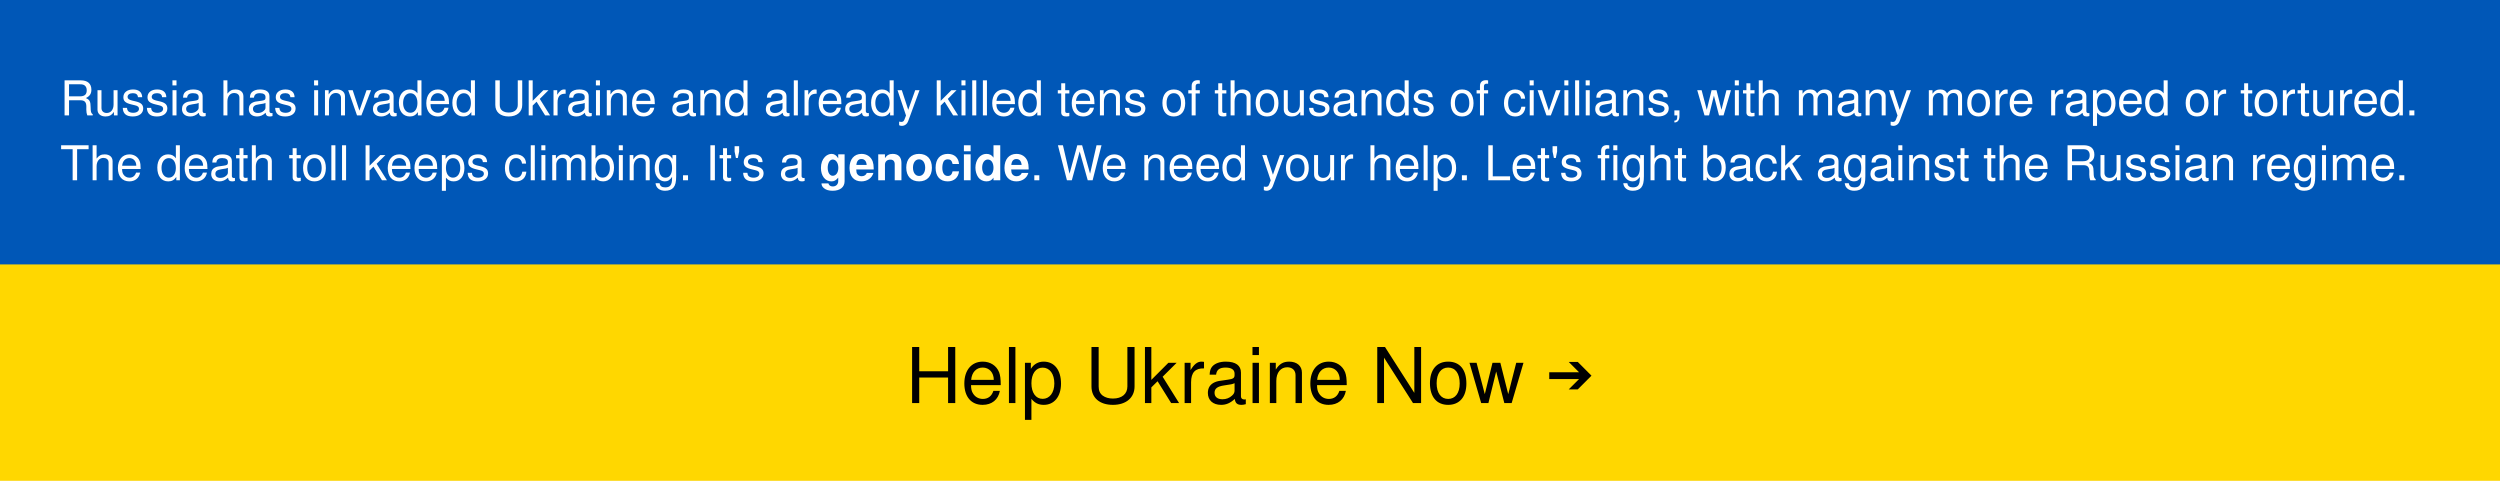
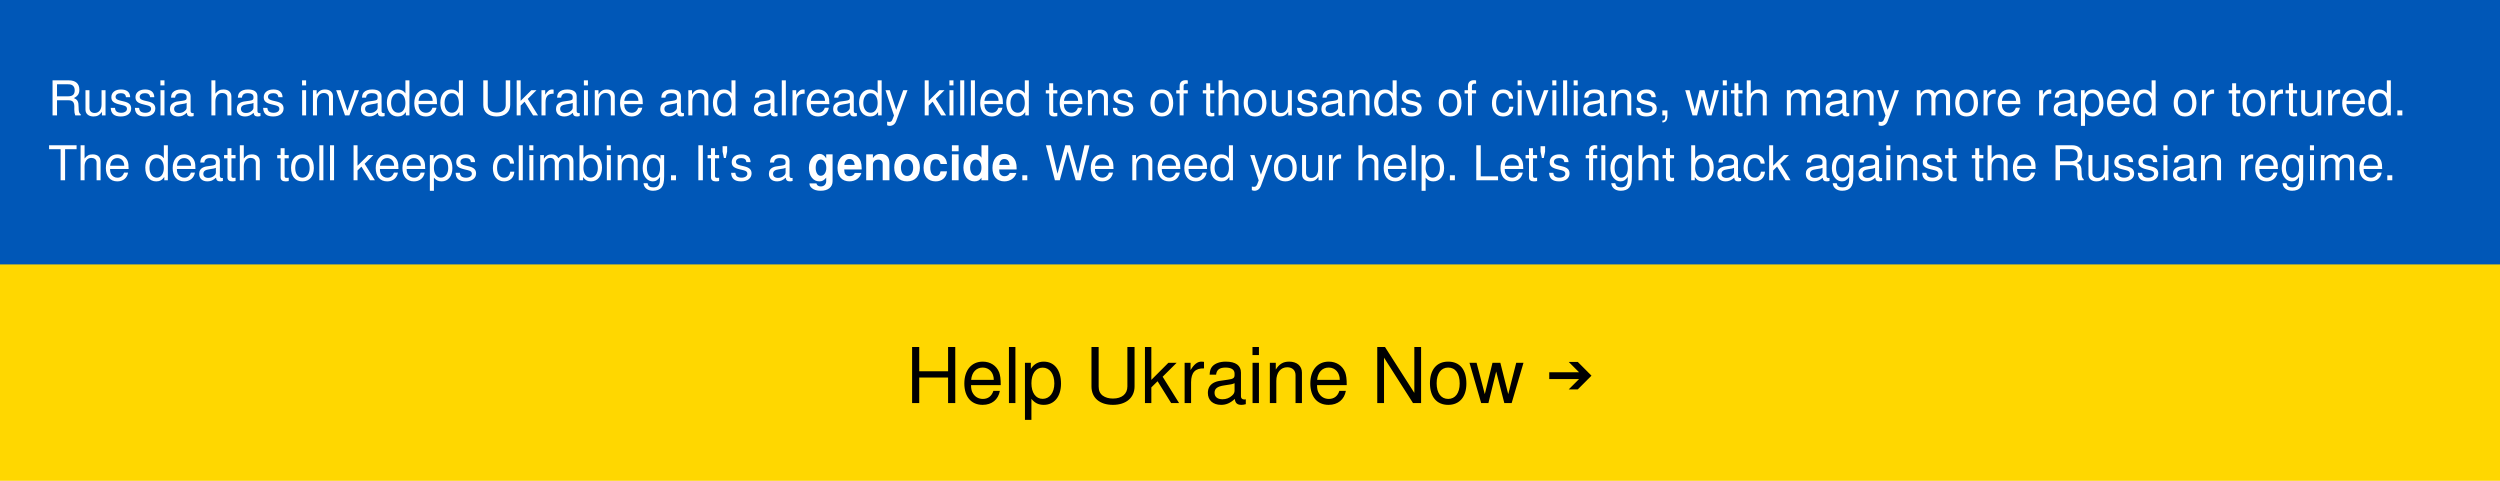
<svg xmlns="http://www.w3.org/2000/svg" viewBox="0 0 1040 200">
  <style>
@namespace svg url(http://www.w3.org/2000/svg);

svg {
  font-family: Helvetica, Arial, sans-serif;
}
svg|a:link, svg|a:visited {
  cursor: pointer;
}
.flag-blue {
  fill: #0057b7;
}
.flag-yellow {
  fill: #ffd700;
}
.message {
  fill: white;
  font-size: 20px;
}
.call {
  fill: black;
  font-size: 32px;
}
.mobile-only {
  display: none;
}
.arrow {
  font-size: 24px;
}

@media (max-width: 770px) {
  svg a &gt; .message {
    display: none;
  }
  svg a &gt; .mobile-only {
    display: inherit;
  }
  .message {
    font-size: 29px;
  }
  .call {
    font-size: 36px;
  }
}
  </style>
  <a href="https://stand-with-ukraine.pp.ua">
    <rect x="0" y="0" width="100%" height="100%" class="flag-yellow" />
    <rect x="0" y="0" width="100%" height="110px" class="flag-blue" />
    <text x="0" y="25" class="message">
-       <tspan x="25" dy="1.15em">Russia has invaded Ukraine and already killed tens of thousands of civilians, with many more raped or tortured.</tspan>
-       <tspan x="25" dy="1.35em">The death toll keeps climbing. It's a <tspan font-weight="bold">genocide</tspan>. We need your help. Let's fight back against the Russian regime.</tspan>
+       <tspan x="20" dy="1.15em">Russia has invaded Ukraine and already killed tens of thousands of civilians, with many more raped or tortured.</tspan>
+       <tspan x="20" dy="1.35em">The death toll keeps climbing. It's a <tspan font-weight="bold">genocide</tspan>. We need your help. Let's fight back against the Russian regime.</tspan>
    </text>
    <text x="0" y="25" class="message mobile-only">
-       <tspan x="25" dy=".7em">Russia has invaded Ukraine and already killed tens of thousands of civilians,</tspan>
-       <tspan x="25" dy="1.2em">with many more raped or tortured. It's a <tspan font-weight="bold">genocide</tspan>. We need your help.</tspan>
+       <tspan x="20" dy=".7em">Russia has invaded Ukraine and already killed tens of thousands of civilians,</tspan>
+       <tspan x="20" dy="1.2em">with many more raped or tortured. It's a <tspan font-weight="bold">genocide</tspan>. We need your help.</tspan>
    </text>
    <text x="50%" y="78.5%" dominant-baseline="middle" text-anchor="middle" class="call">
-       Help Ukraine Now <tspan class="arrow">➔</tspan>
+       Help Ukraine Now <tspan dominant-baseline="middle" class="arrow">➔</tspan>
    </text>
  </a>
</svg>
